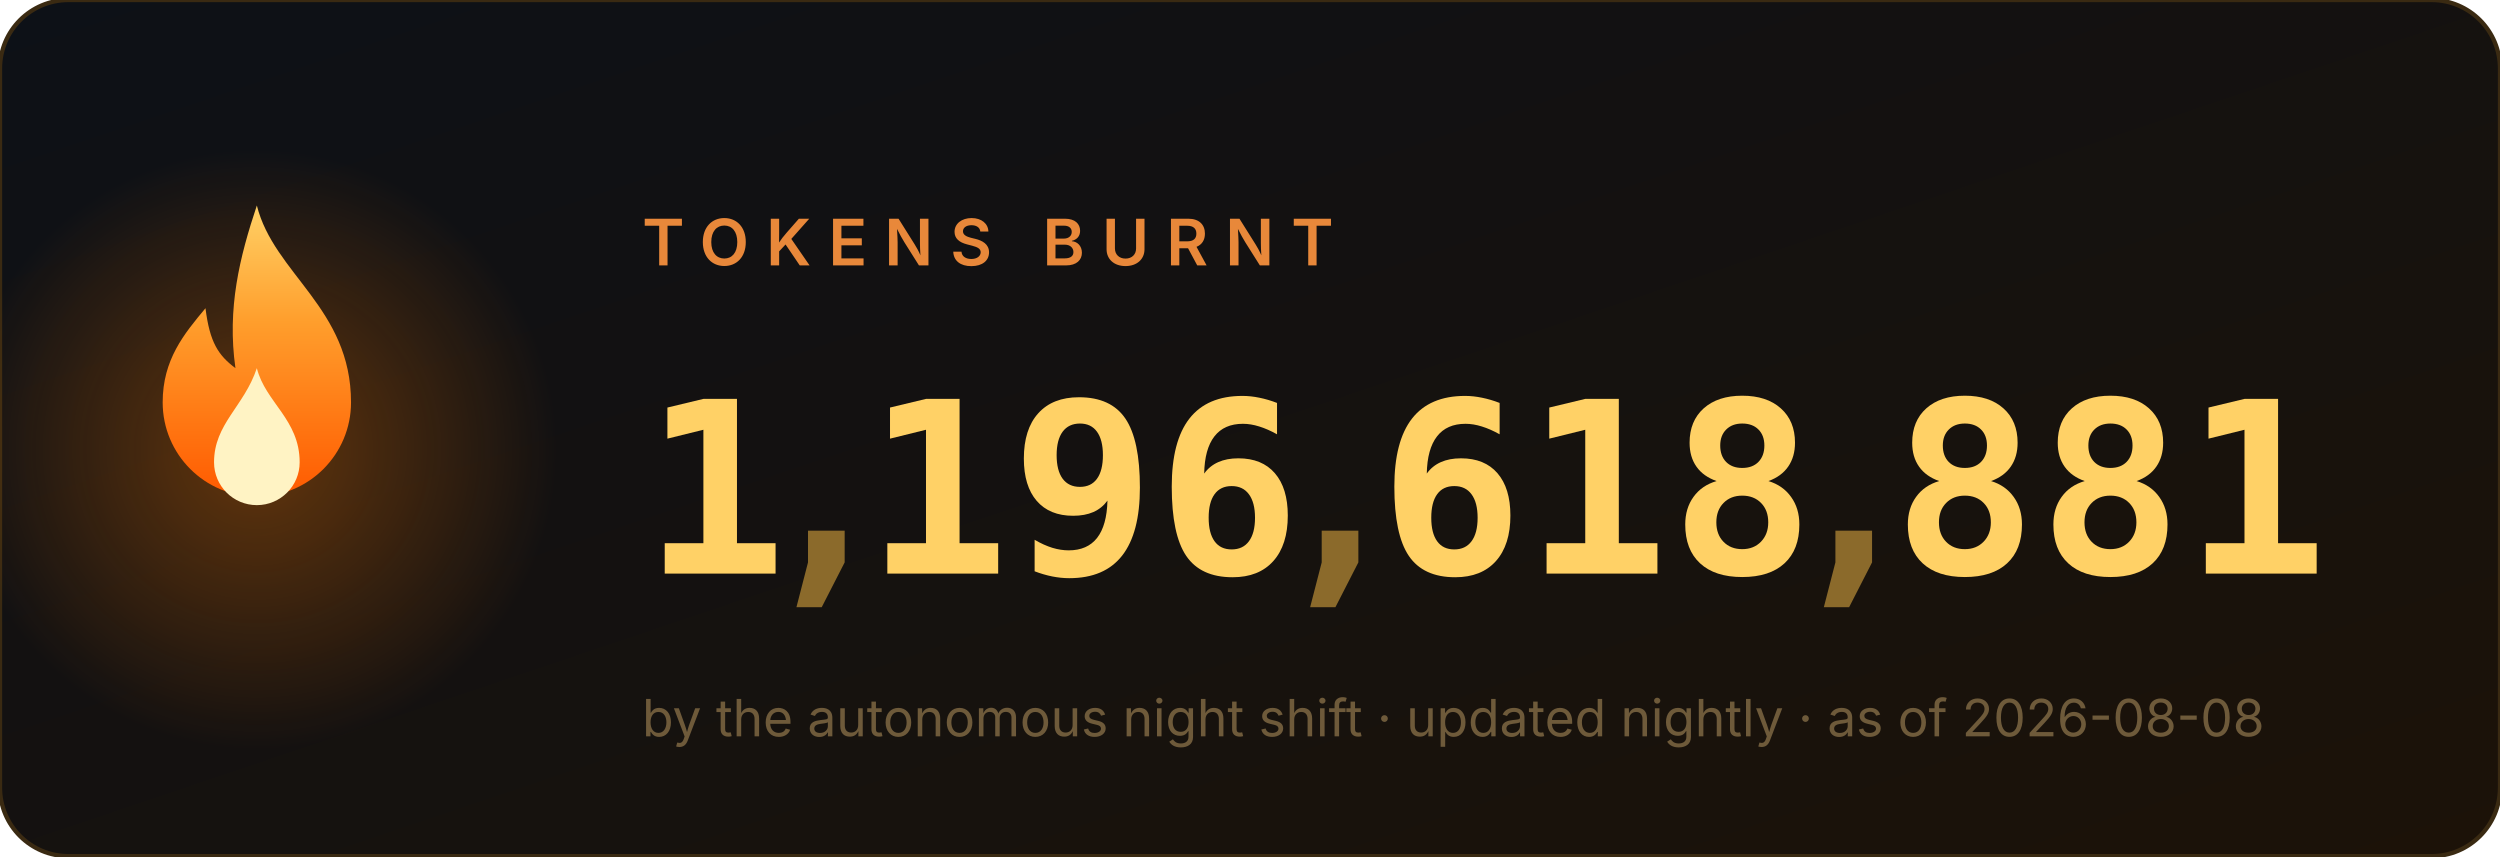
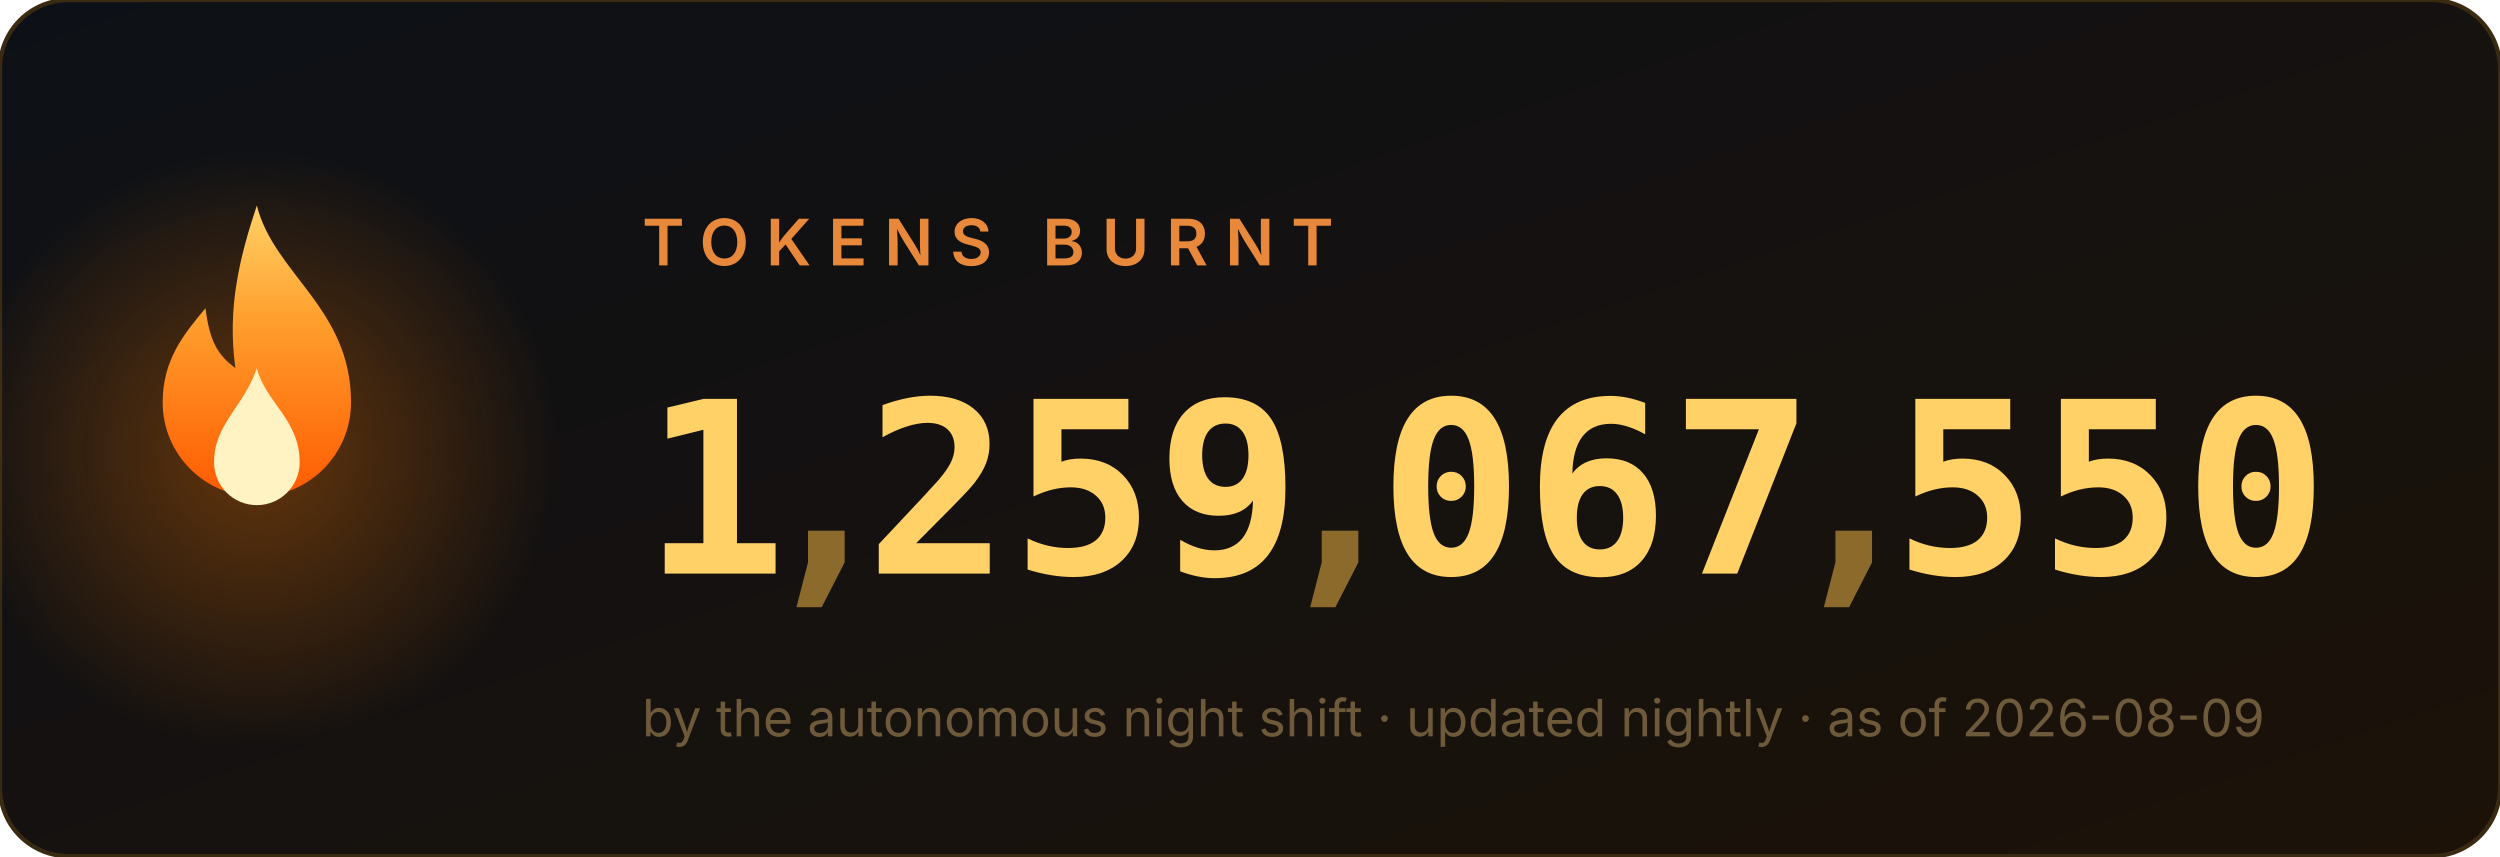
- <svg xmlns="http://www.w3.org/2000/svg" width="584" height="200" viewBox="0 0 584 200" role="img" aria-label="1,196,618,881 tokens burnt">
+ <svg xmlns="http://www.w3.org/2000/svg" width="584" height="200" viewBox="0 0 584 200" role="img" aria-label="1,259,067,550 tokens burnt">
  <style>
.num{font:700 56px ui-monospace,'Cascadia Code',Menlo,Consolas,monospace;fill:#ffd166}
.comma{fill:#8b6a2b}
.label{font:600 15px -apple-system,'Segoe UI',sans-serif;fill:#e8883a;letter-spacing:4px}
.sub{font:400 12px -apple-system,'Segoe UI',sans-serif;fill:#6e5a3a}
</style>
  <defs>
    <linearGradient id="bg" x1="0" y1="0" x2="1" y2="1">
      <stop offset="0" stop-color="#0d1117" />
      <stop offset="1" stop-color="#1c1208" />
    </linearGradient>
    <linearGradient id="fg" x1="0" y1="1" x2="0" y2="0">
      <stop offset="0" stop-color="#ff5a00" />
      <stop offset=".6" stop-color="#ff9e2c" />
      <stop offset="1" stop-color="#ffd166" />
    </linearGradient>
    <radialGradient id="halo">
      <stop offset="0" stop-color="#ff7b00" />
      <stop offset="1" stop-color="#ff7b00" stop-opacity="0" />
    </radialGradient>
  </defs>
  <rect width="584" height="200" rx="16" fill="url(#bg)" stroke="#3a2a12" />
  <circle cx="60" cy="105" r="70" fill="url(#halo)" opacity=".35">
    <animate attributeName="opacity" values=".25;.55;.25" dur="2.2s" repeatCount="indefinite" />
  </circle>
  <g transform="translate(60,128)">
    <g>
      <animateTransform attributeName="transform" type="scale" values="1 1;.95 1.1;1 1" dur="1.6s" repeatCount="indefinite" additive="sum" calcMode="spline" keySplines=".4 0 .6 1;.4 0 .6 1" />
      <path d="M0 -80c4 16 22 24 22 46a22 22 0 1 1-44 0c0-10 5-16 10-22 1 8 3 11 7 14-2-14 1-26 5-38z" fill="url(#fg)" />
      <path d="M0 -42c2 8 10 12 10 22a10 10 0 1 1-20 0c0-9 7-13 10-22z" fill="#fff3c4">
        <animateTransform attributeName="transform" type="scale" values="1 1;1.06 .92;1 1" dur="1.1s" repeatCount="indefinite" additive="sum" calcMode="spline" keySplines=".4 0 .6 1;.4 0 .6 1" />
      </path>
    </g>
  </g>
  <text x="150" y="62" class="label">TOKENS BURNT</text>
  <svg x="150" y="84" width="34" height="64" viewBox="0 0 34 64">
    <g transform="translate(0,-64)">
      <g>
        <animateTransform attributeName="transform" type="translate" values="0 64;0 64;0 0" keyTimes="0;0.000;1" dur="0.97s" begin="0s" fill="freeze" additive="sum" calcMode="spline" keySplines="0 0 1 1;.2 .7 .3 1" />
        <text x="17" y="50" class="num" text-anchor="middle">0</text>
        <text x="17" y="114" class="num" text-anchor="middle">1</text>
        <text x="17" y="178" class="num" text-anchor="middle">2</text>
        <text x="17" y="242" class="num" text-anchor="middle">3</text>
        <text x="17" y="306" class="num" text-anchor="middle">4</text>
        <text x="17" y="370" class="num" text-anchor="middle">5</text>
        <text x="17" y="434" class="num" text-anchor="middle">6</text>
        <text x="17" y="498" class="num" text-anchor="middle">7</text>
        <text x="17" y="562" class="num" text-anchor="middle">8</text>
        <text x="17" y="626" class="num" text-anchor="middle">9</text>
      </g>
    </g>
  </svg>
  <text x="193" y="134" class="num comma" text-anchor="middle">,</text>
  <svg x="202" y="84" width="34" height="64" viewBox="0 0 34 64">
-     <g transform="translate(0,-64)">
-       <g>
-         <animateTransform attributeName="transform" type="translate" values="0 64;0 64;0 0" keyTimes="0;0.198;1" dur="1.21s" begin="0s" fill="freeze" additive="sum" calcMode="spline" keySplines="0 0 1 1;.2 .7 .3 1" />
+     <g transform="translate(0,-128)">
+       <g>
+         <animateTransform attributeName="transform" type="translate" values="0 128;0 128;0 0" keyTimes="0;0.187;1" dur="1.28s" begin="0s" fill="freeze" additive="sum" calcMode="spline" keySplines="0 0 1 1;.2 .7 .3 1" />
        <text x="17" y="50" class="num" text-anchor="middle">0</text>
        <text x="17" y="114" class="num" text-anchor="middle">1</text>
        <text x="17" y="178" class="num" text-anchor="middle">2</text>
        <text x="17" y="242" class="num" text-anchor="middle">3</text>
        <text x="17" y="306" class="num" text-anchor="middle">4</text>
        <text x="17" y="370" class="num" text-anchor="middle">5</text>
        <text x="17" y="434" class="num" text-anchor="middle">6</text>
        <text x="17" y="498" class="num" text-anchor="middle">7</text>
        <text x="17" y="562" class="num" text-anchor="middle">8</text>
        <text x="17" y="626" class="num" text-anchor="middle">9</text>
      </g>
    </g>
  </svg>
  <svg x="236" y="84" width="34" height="64" viewBox="0 0 34 64">
+     <g transform="translate(0,-320)">
+       <g>
+         <animateTransform attributeName="transform" type="translate" values="0 320;0 320;0 0" keyTimes="0;0.224;1" dur="1.61s" begin="0s" fill="freeze" additive="sum" calcMode="spline" keySplines="0 0 1 1;.2 .7 .3 1" />
+         <text x="17" y="50" class="num" text-anchor="middle">0</text>
+         <text x="17" y="114" class="num" text-anchor="middle">1</text>
+         <text x="17" y="178" class="num" text-anchor="middle">2</text>
+         <text x="17" y="242" class="num" text-anchor="middle">3</text>
+         <text x="17" y="306" class="num" text-anchor="middle">4</text>
+         <text x="17" y="370" class="num" text-anchor="middle">5</text>
+         <text x="17" y="434" class="num" text-anchor="middle">6</text>
+         <text x="17" y="498" class="num" text-anchor="middle">7</text>
+         <text x="17" y="562" class="num" text-anchor="middle">8</text>
+         <text x="17" y="626" class="num" text-anchor="middle">9</text>
+       </g>
+     </g>
+   </svg>
+   <svg x="270" y="84" width="34" height="64" viewBox="0 0 34 64">
    <g transform="translate(0,-576)">
      <g>
-         <animateTransform attributeName="transform" type="translate" values="0 576;0 576;0 0" keyTimes="0;0.190;1" dur="1.89s" begin="0s" fill="freeze" additive="sum" calcMode="spline" keySplines="0 0 1 1;.2 .7 .3 1" />
-         <text x="17" y="50" class="num" text-anchor="middle">0</text>
-         <text x="17" y="114" class="num" text-anchor="middle">1</text>
-         <text x="17" y="178" class="num" text-anchor="middle">2</text>
-         <text x="17" y="242" class="num" text-anchor="middle">3</text>
-         <text x="17" y="306" class="num" text-anchor="middle">4</text>
-         <text x="17" y="370" class="num" text-anchor="middle">5</text>
-         <text x="17" y="434" class="num" text-anchor="middle">6</text>
-         <text x="17" y="498" class="num" text-anchor="middle">7</text>
-         <text x="17" y="562" class="num" text-anchor="middle">8</text>
-         <text x="17" y="626" class="num" text-anchor="middle">9</text>
-       </g>
-     </g>
-   </svg>
-   <svg x="270" y="84" width="34" height="64" viewBox="0 0 34 64">
-     <g transform="translate(0,-384)">
-       <g>
-         <animateTransform attributeName="transform" type="translate" values="0 384;0 384;0 0" keyTimes="0;0.267;1" dur="1.80s" begin="0s" fill="freeze" additive="sum" calcMode="spline" keySplines="0 0 1 1;.2 .7 .3 1" />
+         <animateTransform attributeName="transform" type="translate" values="0 576;0 576;0 0" keyTimes="0;0.239;1" dur="2.01s" begin="0s" fill="freeze" additive="sum" calcMode="spline" keySplines="0 0 1 1;.2 .7 .3 1" />
        <text x="17" y="50" class="num" text-anchor="middle">0</text>
        <text x="17" y="114" class="num" text-anchor="middle">1</text>
        <text x="17" y="178" class="num" text-anchor="middle">2</text>
        <text x="17" y="242" class="num" text-anchor="middle">3</text>
        <text x="17" y="306" class="num" text-anchor="middle">4</text>
        <text x="17" y="370" class="num" text-anchor="middle">5</text>
        <text x="17" y="434" class="num" text-anchor="middle">6</text>
        <text x="17" y="498" class="num" text-anchor="middle">7</text>
        <text x="17" y="562" class="num" text-anchor="middle">8</text>
        <text x="17" y="626" class="num" text-anchor="middle">9</text>
      </g>
    </g>
  </svg>
  <text x="313" y="134" class="num comma" text-anchor="middle">,</text>
  <svg x="322" y="84" width="34" height="64" viewBox="0 0 34 64">
+     <g transform="translate(0,0)">
+       <g>
+         <animateTransform attributeName="transform" type="translate" values="0 0;0 0;0 0" keyTimes="0;0.444;1" dur="1.62s" begin="0s" fill="freeze" additive="sum" calcMode="spline" keySplines="0 0 1 1;.2 .7 .3 1" />
+         <text x="17" y="50" class="num" text-anchor="middle">0</text>
+         <text x="17" y="114" class="num" text-anchor="middle">1</text>
+         <text x="17" y="178" class="num" text-anchor="middle">2</text>
+         <text x="17" y="242" class="num" text-anchor="middle">3</text>
+         <text x="17" y="306" class="num" text-anchor="middle">4</text>
+         <text x="17" y="370" class="num" text-anchor="middle">5</text>
+         <text x="17" y="434" class="num" text-anchor="middle">6</text>
+         <text x="17" y="498" class="num" text-anchor="middle">7</text>
+         <text x="17" y="562" class="num" text-anchor="middle">8</text>
+         <text x="17" y="626" class="num" text-anchor="middle">9</text>
+       </g>
+     </g>
+   </svg>
+   <svg x="356" y="84" width="34" height="64" viewBox="0 0 34 64">
    <g transform="translate(0,-384)">
      <g>
-         <animateTransform attributeName="transform" type="translate" values="0 384;0 384;0 0" keyTimes="0;0.353;1" dur="2.04s" begin="0s" fill="freeze" additive="sum" calcMode="spline" keySplines="0 0 1 1;.2 .7 .3 1" />
-         <text x="17" y="50" class="num" text-anchor="middle">0</text>
-         <text x="17" y="114" class="num" text-anchor="middle">1</text>
-         <text x="17" y="178" class="num" text-anchor="middle">2</text>
-         <text x="17" y="242" class="num" text-anchor="middle">3</text>
-         <text x="17" y="306" class="num" text-anchor="middle">4</text>
-         <text x="17" y="370" class="num" text-anchor="middle">5</text>
-         <text x="17" y="434" class="num" text-anchor="middle">6</text>
-         <text x="17" y="498" class="num" text-anchor="middle">7</text>
-         <text x="17" y="562" class="num" text-anchor="middle">8</text>
-         <text x="17" y="626" class="num" text-anchor="middle">9</text>
-       </g>
-     </g>
-   </svg>
-   <svg x="356" y="84" width="34" height="64" viewBox="0 0 34 64">
-     <g transform="translate(0,-64)">
-       <g>
-         <animateTransform attributeName="transform" type="translate" values="0 64;0 64;0 0" keyTimes="0;0.464;1" dur="1.81s" begin="0s" fill="freeze" additive="sum" calcMode="spline" keySplines="0 0 1 1;.2 .7 .3 1" />
+         <animateTransform attributeName="transform" type="translate" values="0 384;0 384;0 0" keyTimes="0;0.389;1" dur="2.16s" begin="0s" fill="freeze" additive="sum" calcMode="spline" keySplines="0 0 1 1;.2 .7 .3 1" />
        <text x="17" y="50" class="num" text-anchor="middle">0</text>
        <text x="17" y="114" class="num" text-anchor="middle">1</text>
        <text x="17" y="178" class="num" text-anchor="middle">2</text>
        <text x="17" y="242" class="num" text-anchor="middle">3</text>
        <text x="17" y="306" class="num" text-anchor="middle">4</text>
        <text x="17" y="370" class="num" text-anchor="middle">5</text>
        <text x="17" y="434" class="num" text-anchor="middle">6</text>
        <text x="17" y="498" class="num" text-anchor="middle">7</text>
        <text x="17" y="562" class="num" text-anchor="middle">8</text>
        <text x="17" y="626" class="num" text-anchor="middle">9</text>
      </g>
    </g>
  </svg>
  <svg x="390" y="84" width="34" height="64" viewBox="0 0 34 64">
-     <g transform="translate(0,-512)">
-       <g>
-         <animateTransform attributeName="transform" type="translate" values="0 512;0 512;0 0" keyTimes="0;0.397;1" dur="2.42s" begin="0s" fill="freeze" additive="sum" calcMode="spline" keySplines="0 0 1 1;.2 .7 .3 1" />
+     <g transform="translate(0,-448)">
+       <g>
+         <animateTransform attributeName="transform" type="translate" values="0 448;0 448;0 0" keyTimes="0;0.409;1" dur="2.35s" begin="0s" fill="freeze" additive="sum" calcMode="spline" keySplines="0 0 1 1;.2 .7 .3 1" />
        <text x="17" y="50" class="num" text-anchor="middle">0</text>
        <text x="17" y="114" class="num" text-anchor="middle">1</text>
        <text x="17" y="178" class="num" text-anchor="middle">2</text>
        <text x="17" y="242" class="num" text-anchor="middle">3</text>
        <text x="17" y="306" class="num" text-anchor="middle">4</text>
        <text x="17" y="370" class="num" text-anchor="middle">5</text>
        <text x="17" y="434" class="num" text-anchor="middle">6</text>
        <text x="17" y="498" class="num" text-anchor="middle">7</text>
        <text x="17" y="562" class="num" text-anchor="middle">8</text>
        <text x="17" y="626" class="num" text-anchor="middle">9</text>
      </g>
    </g>
  </svg>
  <text x="433" y="134" class="num comma" text-anchor="middle">,</text>
  <svg x="442" y="84" width="34" height="64" viewBox="0 0 34 64">
-     <g transform="translate(0,-512)">
-       <g>
-         <animateTransform attributeName="transform" type="translate" values="0 512;0 512;0 0" keyTimes="0;0.451;1" dur="2.66s" begin="0s" fill="freeze" additive="sum" calcMode="spline" keySplines="0 0 1 1;.2 .7 .3 1" />
+     <g transform="translate(0,-320)">
+       <g>
+         <animateTransform attributeName="transform" type="translate" values="0 320;0 320;0 0" keyTimes="0;0.490;1" dur="2.45s" begin="0s" fill="freeze" additive="sum" calcMode="spline" keySplines="0 0 1 1;.2 .7 .3 1" />
        <text x="17" y="50" class="num" text-anchor="middle">0</text>
        <text x="17" y="114" class="num" text-anchor="middle">1</text>
        <text x="17" y="178" class="num" text-anchor="middle">2</text>
        <text x="17" y="242" class="num" text-anchor="middle">3</text>
        <text x="17" y="306" class="num" text-anchor="middle">4</text>
        <text x="17" y="370" class="num" text-anchor="middle">5</text>
        <text x="17" y="434" class="num" text-anchor="middle">6</text>
        <text x="17" y="498" class="num" text-anchor="middle">7</text>
        <text x="17" y="562" class="num" text-anchor="middle">8</text>
        <text x="17" y="626" class="num" text-anchor="middle">9</text>
      </g>
    </g>
  </svg>
  <svg x="476" y="84" width="34" height="64" viewBox="0 0 34 64">
-     <g transform="translate(0,-512)">
-       <g>
-         <animateTransform attributeName="transform" type="translate" values="0 512;0 512;0 0" keyTimes="0;0.475;1" dur="2.78s" begin="0s" fill="freeze" additive="sum" calcMode="spline" keySplines="0 0 1 1;.2 .7 .3 1" />
+     <g transform="translate(0,-320)">
+       <g>
+         <animateTransform attributeName="transform" type="translate" values="0 320;0 320;0 0" keyTimes="0;0.514;1" dur="2.57s" begin="0s" fill="freeze" additive="sum" calcMode="spline" keySplines="0 0 1 1;.2 .7 .3 1" />
        <text x="17" y="50" class="num" text-anchor="middle">0</text>
        <text x="17" y="114" class="num" text-anchor="middle">1</text>
        <text x="17" y="178" class="num" text-anchor="middle">2</text>
        <text x="17" y="242" class="num" text-anchor="middle">3</text>
        <text x="17" y="306" class="num" text-anchor="middle">4</text>
        <text x="17" y="370" class="num" text-anchor="middle">5</text>
        <text x="17" y="434" class="num" text-anchor="middle">6</text>
        <text x="17" y="498" class="num" text-anchor="middle">7</text>
        <text x="17" y="562" class="num" text-anchor="middle">8</text>
        <text x="17" y="626" class="num" text-anchor="middle">9</text>
      </g>
    </g>
  </svg>
  <svg x="510" y="84" width="34" height="64" viewBox="0 0 34 64">
-     <g transform="translate(0,-64)">
-       <g>
-         <animateTransform attributeName="transform" type="translate" values="0 64;0 64;0 0" keyTimes="0;0.598;1" dur="2.41s" begin="0s" fill="freeze" additive="sum" calcMode="spline" keySplines="0 0 1 1;.2 .7 .3 1" />
-         <text x="17" y="50" class="num" text-anchor="middle">0</text>
-         <text x="17" y="114" class="num" text-anchor="middle">1</text>
-         <text x="17" y="178" class="num" text-anchor="middle">2</text>
-         <text x="17" y="242" class="num" text-anchor="middle">3</text>
-         <text x="17" y="306" class="num" text-anchor="middle">4</text>
-         <text x="17" y="370" class="num" text-anchor="middle">5</text>
-         <text x="17" y="434" class="num" text-anchor="middle">6</text>
-         <text x="17" y="498" class="num" text-anchor="middle">7</text>
-         <text x="17" y="562" class="num" text-anchor="middle">8</text>
-         <text x="17" y="626" class="num" text-anchor="middle">9</text>
-       </g>
-     </g>
-   </svg>
-   <text x="150" y="172" class="sub">by the autonomous night shift · updated nightly · as of 2026-08-08</text>
+     <g transform="translate(0,0)">
+       <g>
+         <animateTransform attributeName="transform" type="translate" values="0 0;0 0;0 0" keyTimes="0;0.615;1" dur="2.34s" begin="0s" fill="freeze" additive="sum" calcMode="spline" keySplines="0 0 1 1;.2 .7 .3 1" />
+         <text x="17" y="50" class="num" text-anchor="middle">0</text>
+         <text x="17" y="114" class="num" text-anchor="middle">1</text>
+         <text x="17" y="178" class="num" text-anchor="middle">2</text>
+         <text x="17" y="242" class="num" text-anchor="middle">3</text>
+         <text x="17" y="306" class="num" text-anchor="middle">4</text>
+         <text x="17" y="370" class="num" text-anchor="middle">5</text>
+         <text x="17" y="434" class="num" text-anchor="middle">6</text>
+         <text x="17" y="498" class="num" text-anchor="middle">7</text>
+         <text x="17" y="562" class="num" text-anchor="middle">8</text>
+         <text x="17" y="626" class="num" text-anchor="middle">9</text>
+       </g>
+     </g>
+   </svg>
+   <text x="150" y="172" class="sub">by the autonomous night shift · updated nightly · as of 2026-08-09</text>
</svg>
